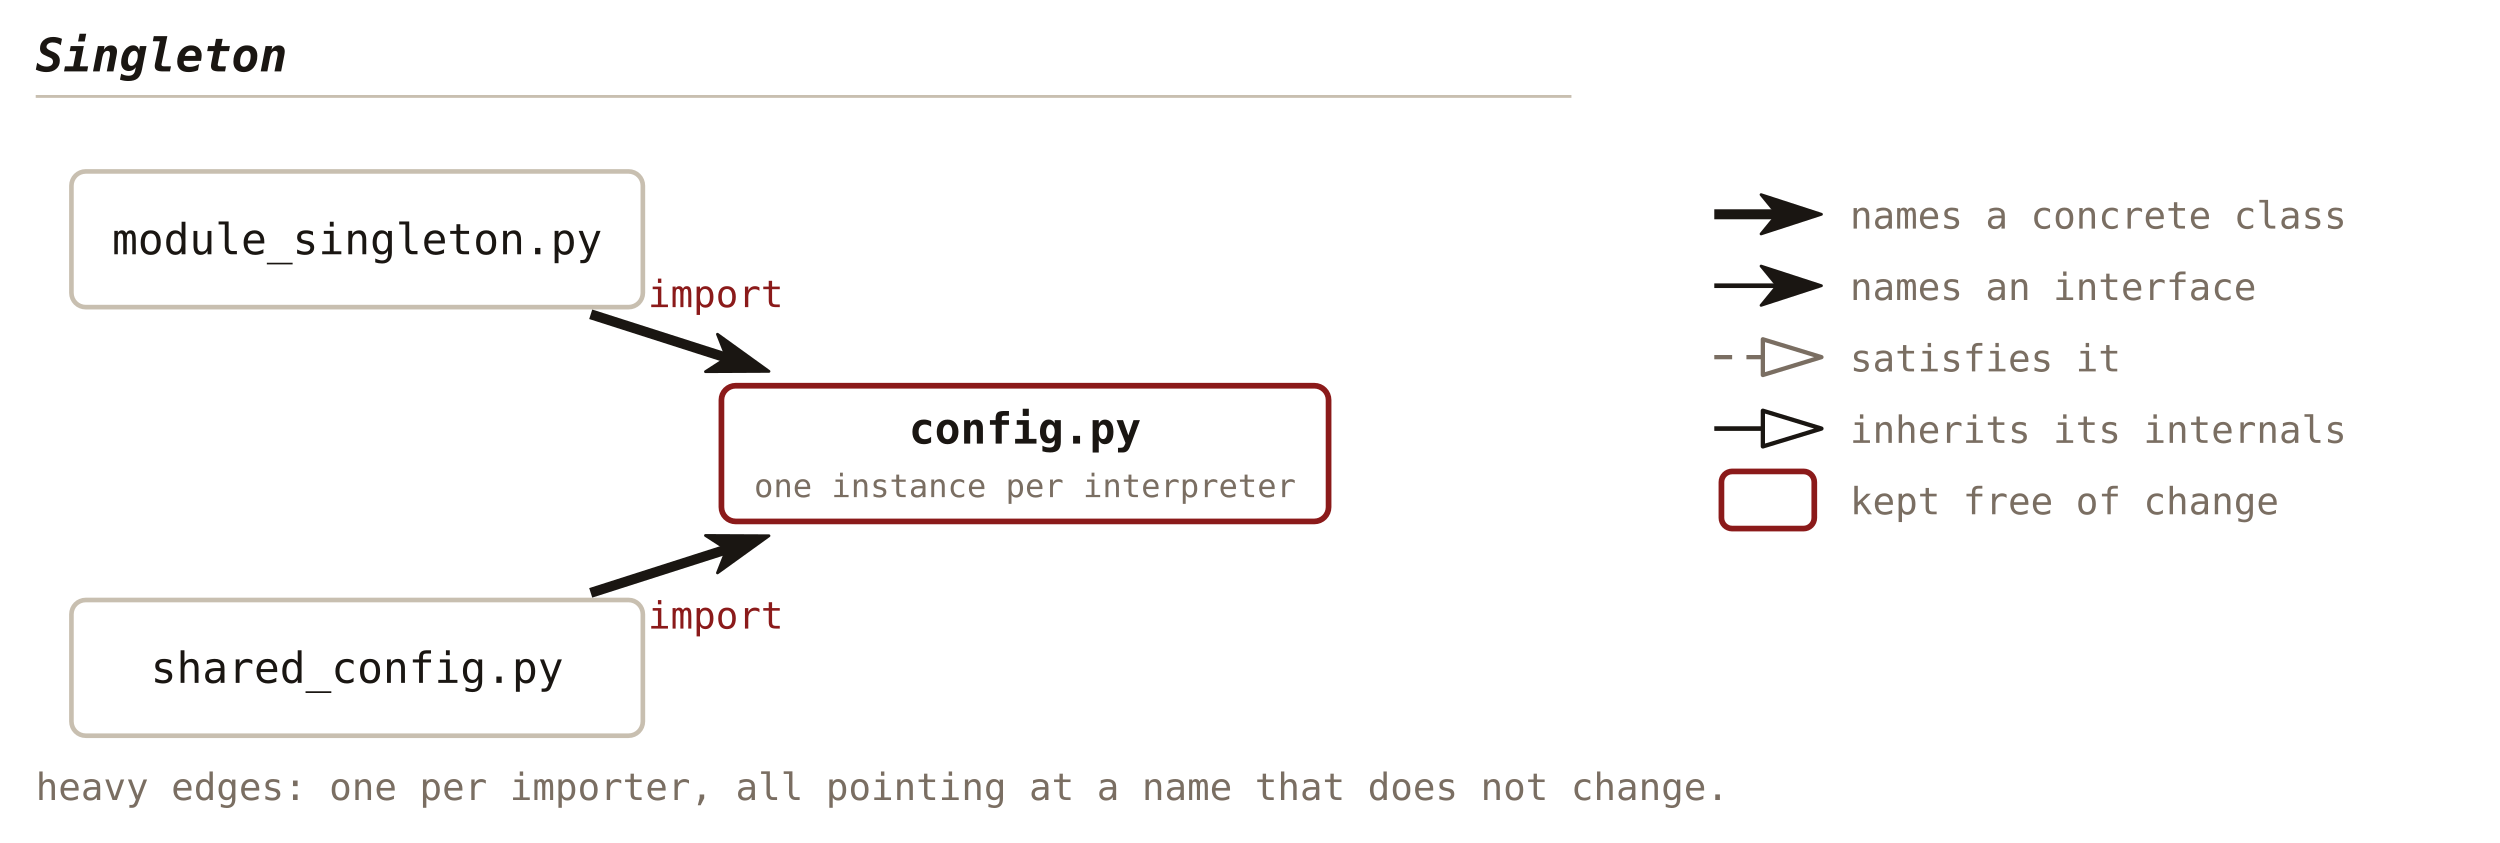
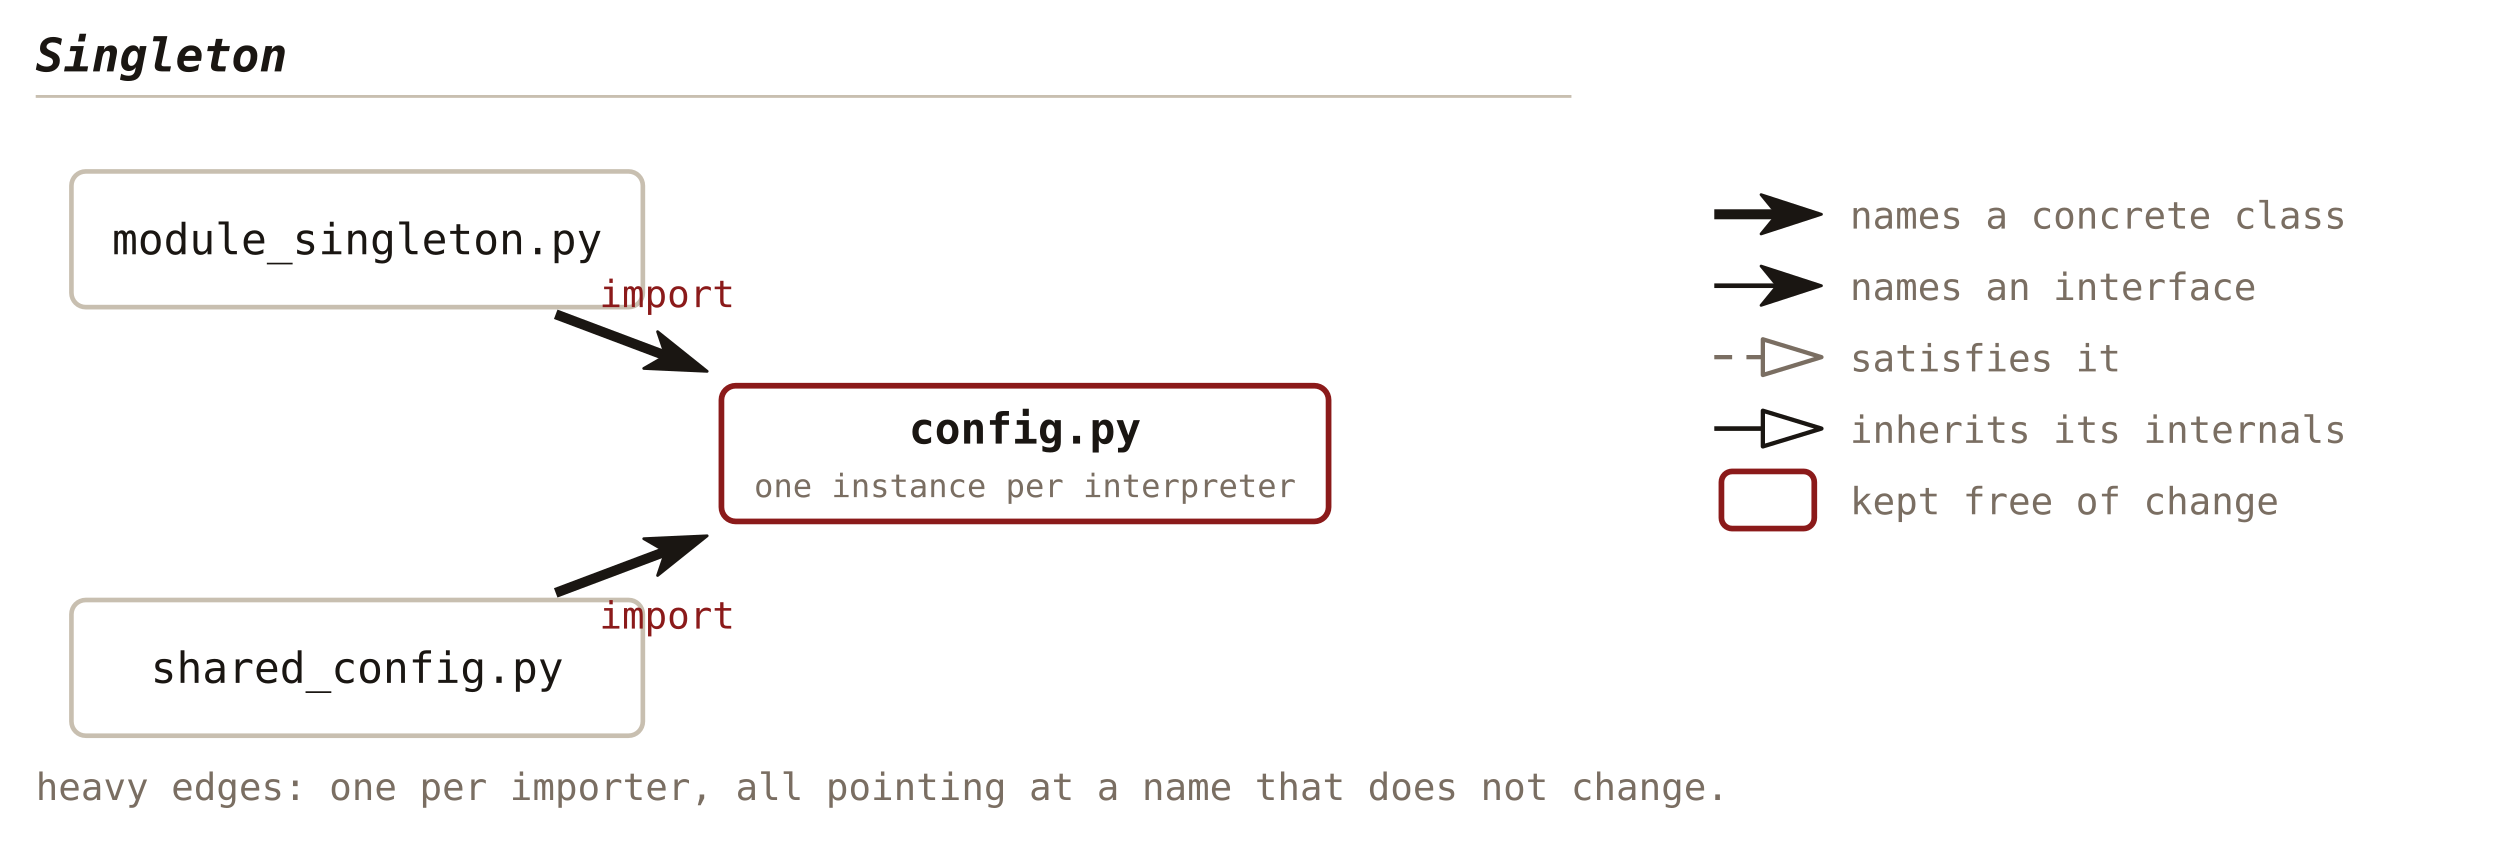
<svg xmlns="http://www.w3.org/2000/svg" viewBox="0 0 700 236" font-family="'JetBrains Mono', Consolas, monospace">
  <defs>
    <marker id="c24-solid" viewBox="0 0 18 12" refX="5" refY="6" markerWidth="18" markerHeight="12" orient="auto" markerUnits="userSpaceOnUse">
      <path d="M0.5,0.5 L17.4,6 L0.5,11.5 L5,6 Z" fill="#1a1612" stroke="#1a1612" stroke-width="0.8" stroke-linejoin="round" />
    </marker>
    <marker id="c24-hollow" viewBox="0 0 18 12" refX="1" refY="6" markerWidth="18" markerHeight="12" orient="auto" markerUnits="userSpaceOnUse">
      <path d="M1,1 L17.4,6 L1,11 Z" fill="none" stroke="#1a1612" stroke-width="1.2" stroke-linejoin="round" />
    </marker>
    <marker id="c24-hollow-muted" viewBox="0 0 18 12" refX="1" refY="6" markerWidth="18" markerHeight="12" orient="auto" markerUnits="userSpaceOnUse">
      <path d="M1,1 L17.4,6 L1,11 Z" fill="none" stroke="#7a6e62" stroke-width="1.2" stroke-linejoin="round" />
    </marker>
  </defs>
  <text x="10" y="20" font-size="13" font-weight="bold" font-style="italic" fill="#1a1612" text-anchor="start">Singleton</text>
  <line x1="10" y1="27" x2="440" y2="27" stroke="#c8bfb0" stroke-width="0.8" />
  <rect x="202" y="108" width="170" height="38" fill="none" stroke="#8b1a1a" stroke-width="1.6" rx="4" />
  <text x="287.0" y="124.2" font-size="12" font-weight="bold" fill="#1a1612" text-anchor="middle">config.py</text>
  <text x="287.0" y="139.2" font-size="9" fill="#7a6e62" text-anchor="middle">one instance per interpreter</text>
  <rect x="20" y="48" width="160" height="38" fill="none" stroke="#c8bfb0" stroke-width="1.3" rx="4" />
  <text x="100.0" y="71.2" font-size="12" fill="#1a1612" text-anchor="middle">module_singleton.py</text>
  <rect x="20" y="168" width="160" height="38" fill="none" stroke="#c8bfb0" stroke-width="1.3" rx="4" />
  <text x="100.0" y="191.2" font-size="12" fill="#1a1612" text-anchor="middle">shared_config.py</text>
-   <line x1="165.4" y1="88.0" x2="203.5" y2="100.2" stroke="#1a1612" stroke-width="2.8" marker-end="url(#c24-solid)" />
-   <text x="200.4" y="86.0" font-size="10.5" fill="#8b1a1a" text-anchor="middle">import</text>
-   <line x1="165.4" y1="166.0" x2="203.5" y2="153.8" stroke="#1a1612" stroke-width="2.8" marker-end="url(#c24-solid)" />
-   <text x="200.4" y="176.0" font-size="10.5" fill="#8b1a1a" text-anchor="middle">import</text>
+   <line x1="155.6" y1="88.0" x2="186.4" y2="99.6" stroke="#1a1612" stroke-width="2.8" marker-end="url(#c24-solid)" />
+   <text x="186.8" y="86.0" font-size="10.5" fill="#8b1a1a" text-anchor="middle">import</text>
+   <line x1="155.6" y1="166.0" x2="186.4" y2="154.4" stroke="#1a1612" stroke-width="2.8" marker-end="url(#c24-solid)" />
+   <text x="186.8" y="176.0" font-size="10.5" fill="#8b1a1a" text-anchor="middle">import</text>
  <text x="10" y="224" font-size="10.5" fill="#7a6e62" text-anchor="start">heavy edges: one per importer, all pointing at a name that does not change.</text>
  <line x1="480" y1="60" x2="497.6" y2="60" stroke="#1a1612" stroke-width="2.8" marker-end="url(#c24-solid)" />
  <text x="518" y="64" font-size="10.5" fill="#7a6e62" text-anchor="start">names a concrete class</text>
  <line x1="480" y1="80" x2="497.6" y2="80" stroke="#1a1612" stroke-width="1.3" marker-end="url(#c24-solid)" />
  <text x="518" y="84" font-size="10.5" fill="#7a6e62" text-anchor="start">names an interface</text>
  <line x1="480" y1="100" x2="493.6" y2="100" stroke="#7a6e62" stroke-width="1.2" stroke-dasharray="5,4" marker-end="url(#c24-hollow-muted)" />
  <text x="518" y="104" font-size="10.5" fill="#7a6e62" text-anchor="start">satisfies it</text>
  <line x1="480" y1="120" x2="493.6" y2="120" stroke="#1a1612" stroke-width="1.3" marker-end="url(#c24-hollow)" />
  <text x="518" y="124" font-size="10.5" fill="#7a6e62" text-anchor="start">inherits its internals</text>
  <rect x="482" y="132" width="26" height="16" fill="none" stroke="#8b1a1a" stroke-width="1.6" rx="3" />
  <text x="518" y="144" font-size="10.5" fill="#7a6e62" text-anchor="start">kept free of change</text>
</svg>
